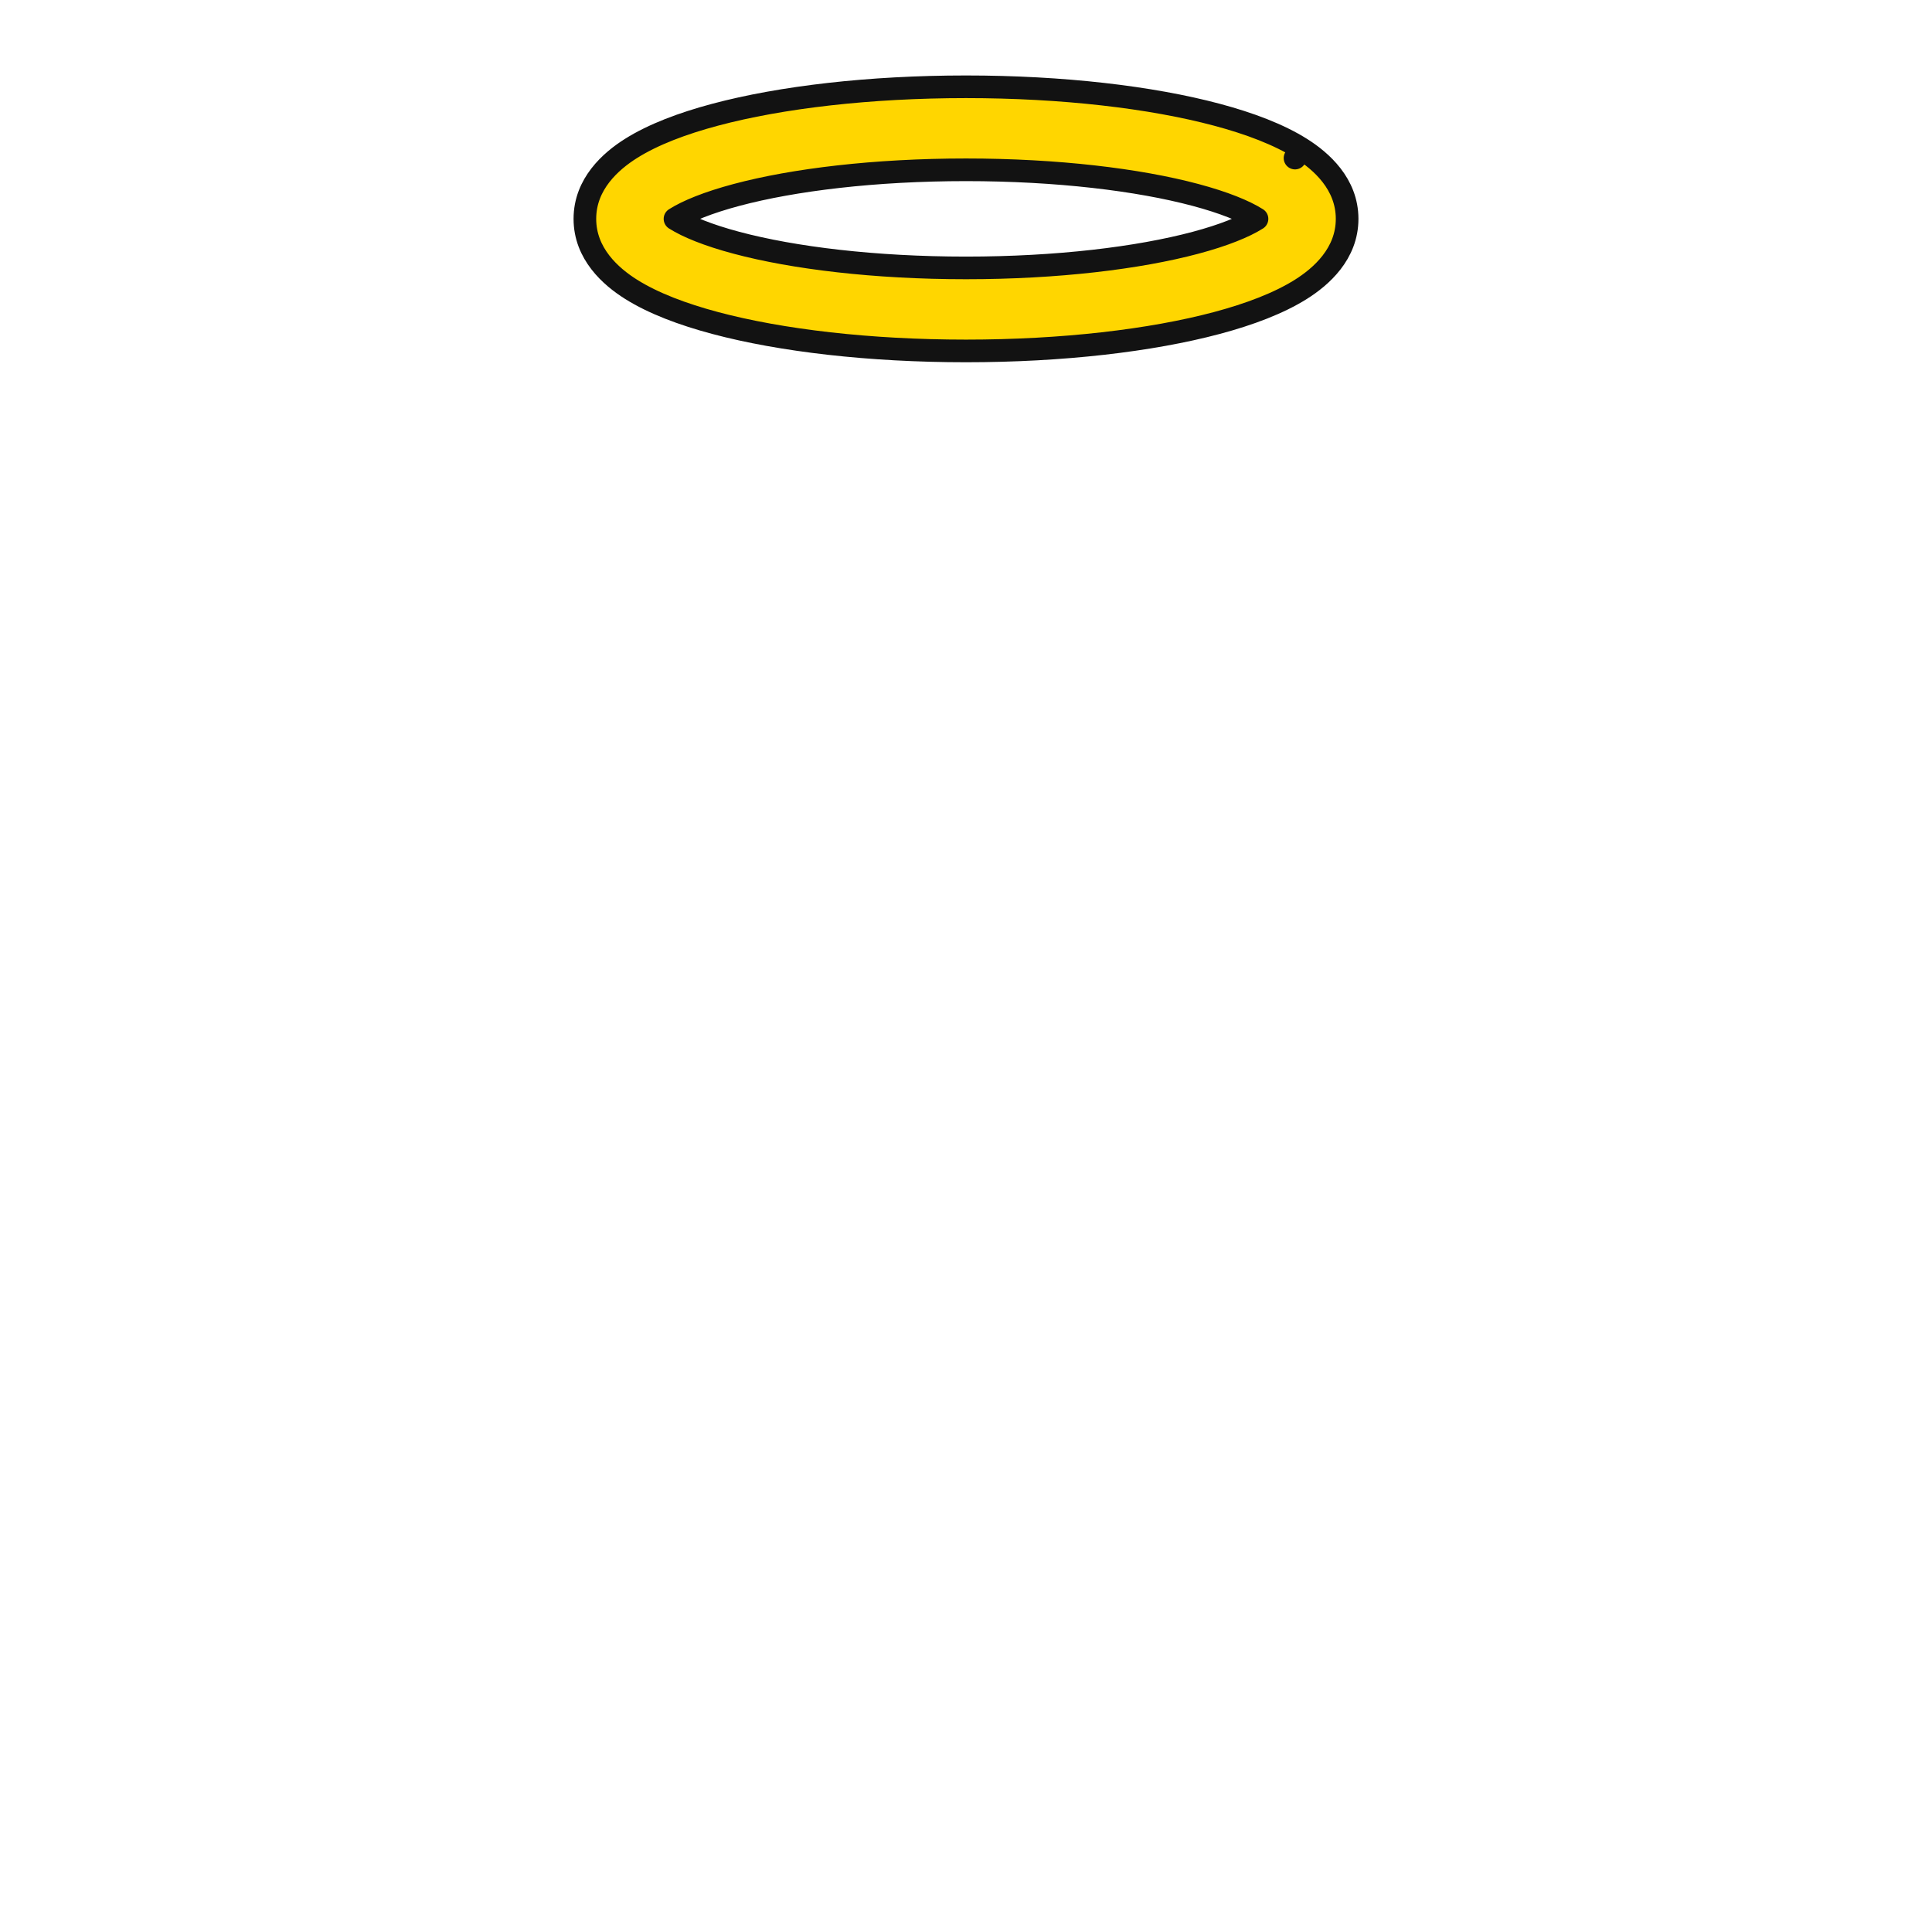
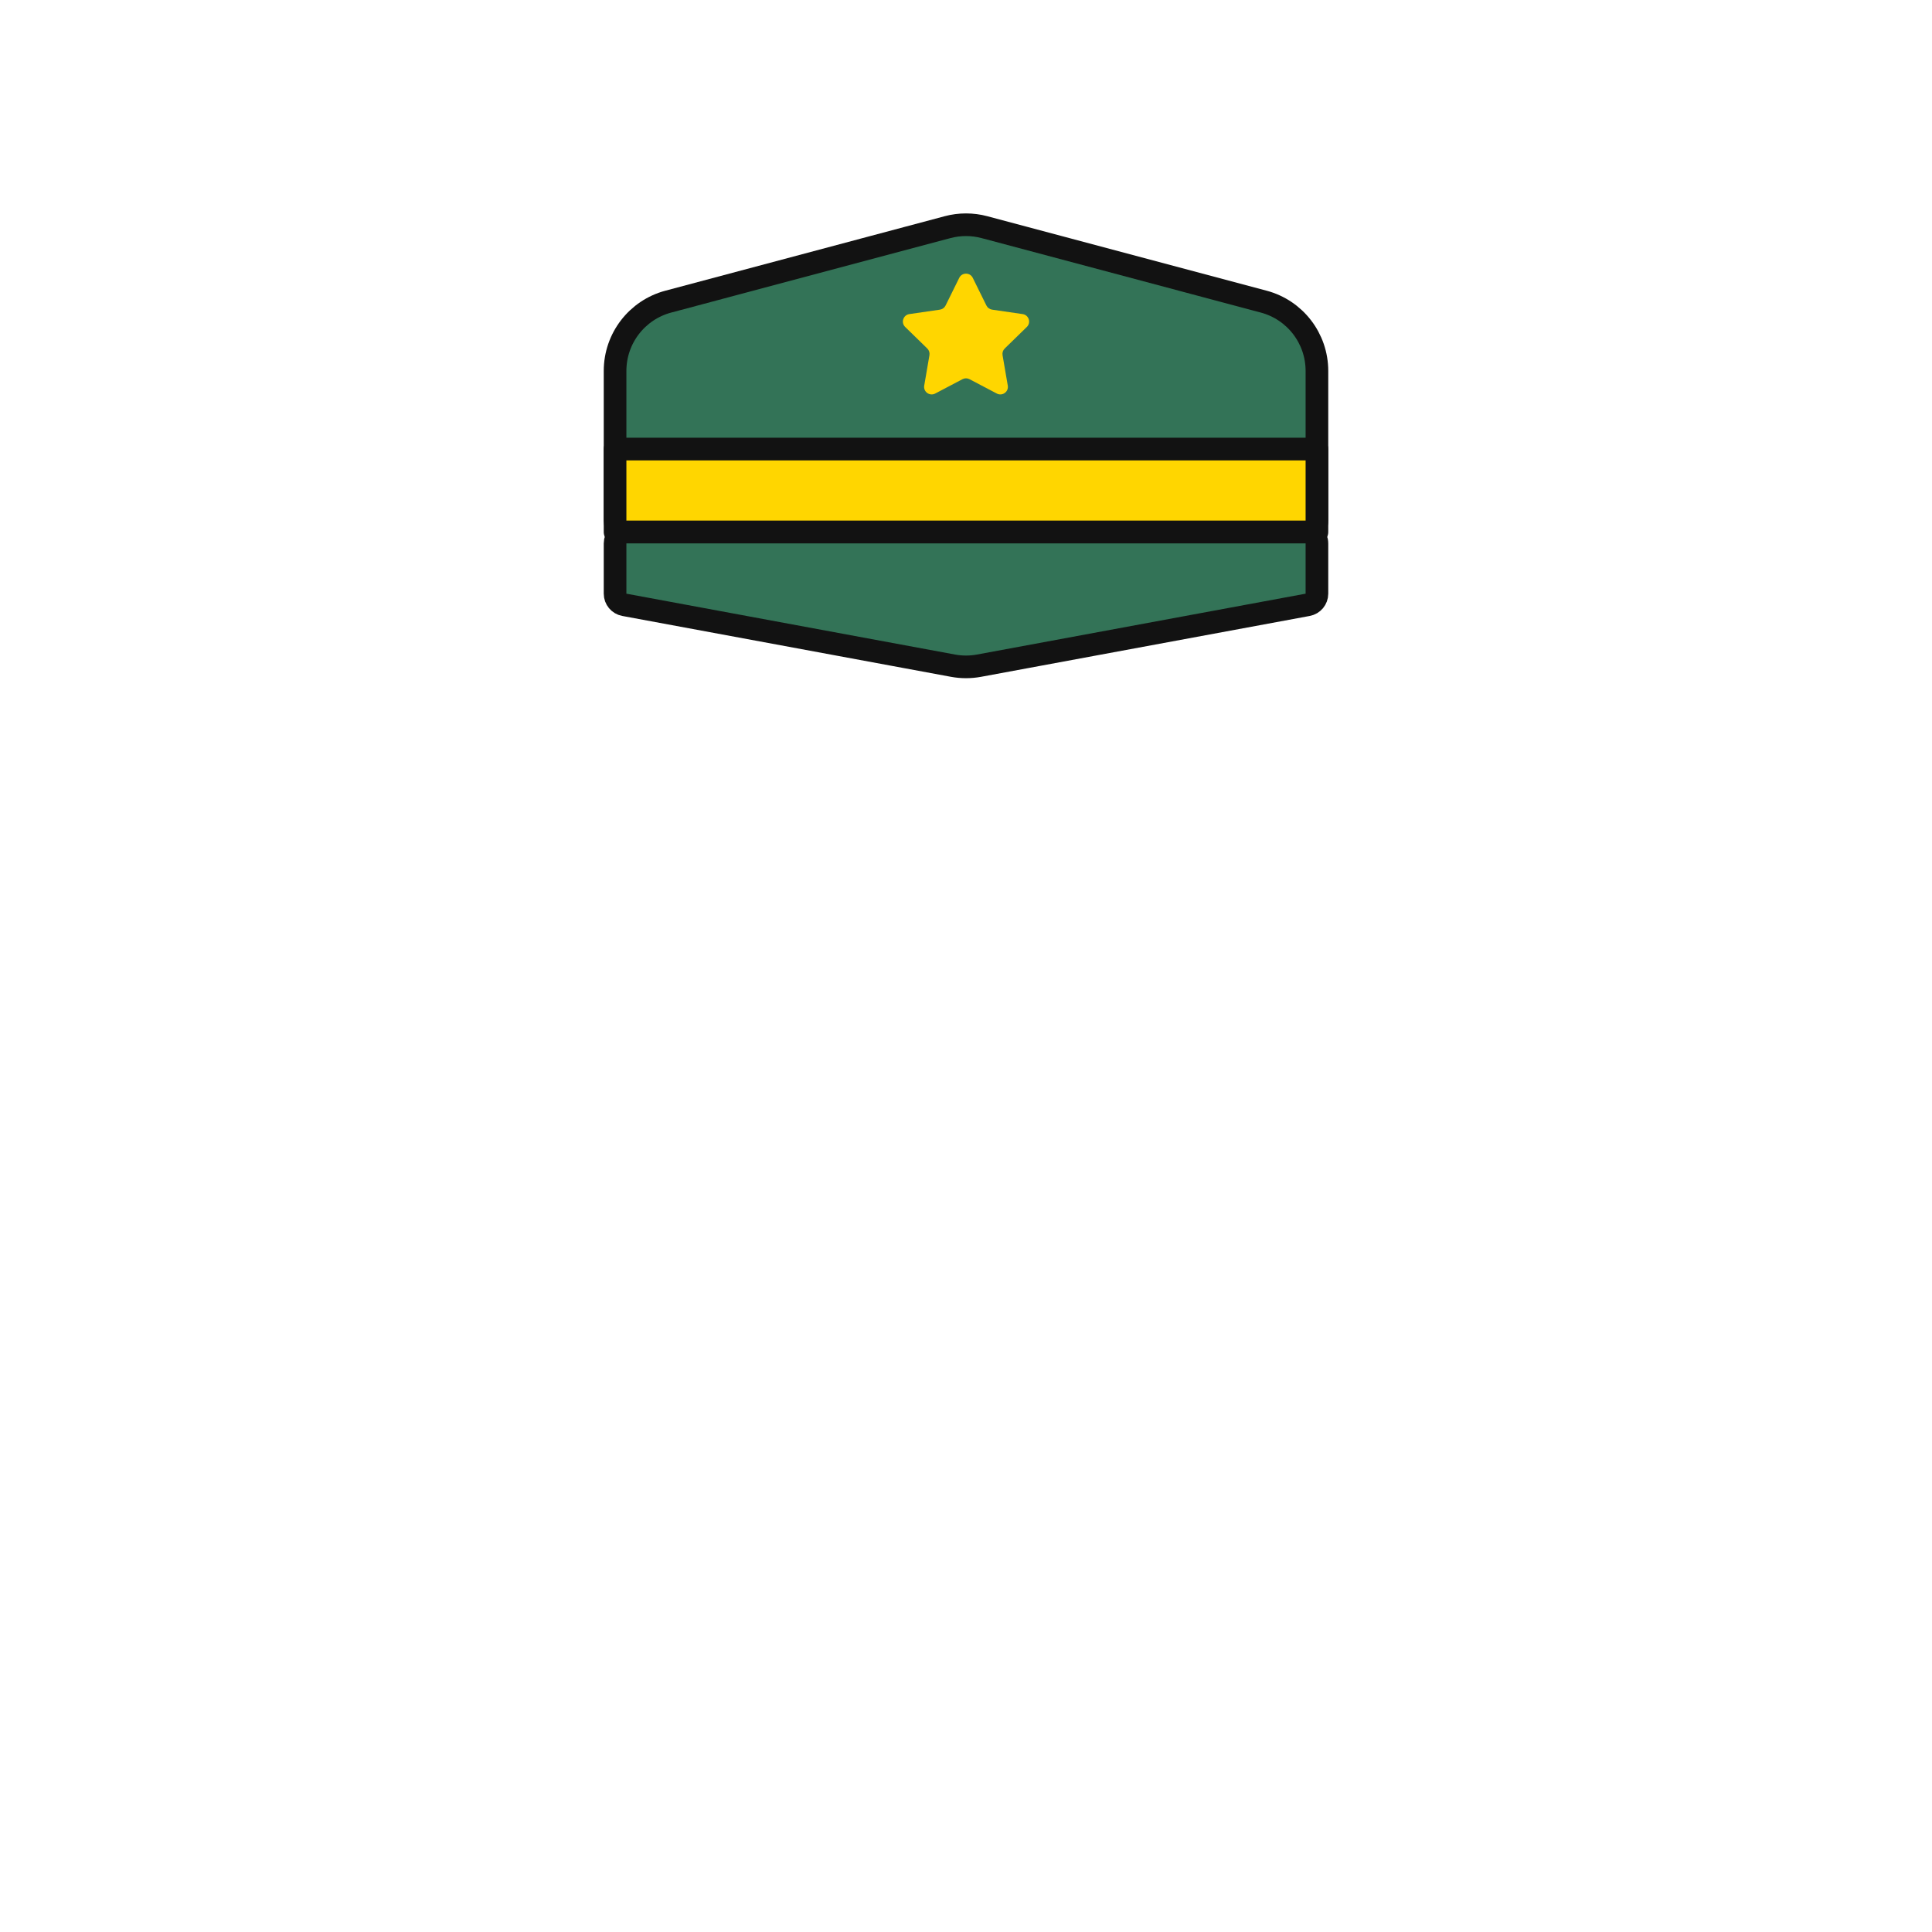
<svg xmlns="http://www.w3.org/2000/svg" width="512" height="512" viewBox="0 0 512 512" fill="none">
-   <path d="M344.794 39.353L343.194 41.891L344.794 39.353C338.907 35.642 331.119 32.706 322.474 30.401C305.023 25.747 281.525 23 256 23C230.475 23 206.977 25.747 189.526 30.401C180.881 32.706 173.093 35.642 167.206 39.353C161.884 42.708 155 48.732 155 58C155 67.268 161.884 73.292 167.206 76.647C173.093 80.358 180.881 83.294 189.526 85.599C206.977 90.253 230.475 93 256 93C281.525 93 305.023 90.253 322.474 85.599C331.119 83.294 338.907 80.358 344.794 76.647C350.116 73.292 357 67.268 357 58C357 48.732 350.116 42.708 344.794 39.353ZM178.939 58.037C178.92 58.025 178.9 58.012 178.881 58C178.9 57.988 178.92 57.975 178.939 57.963C182.16 55.932 187.552 53.696 195.195 51.658C210.317 47.625 231.82 45 256 45C280.18 45 301.683 47.625 316.805 51.658C324.448 53.696 329.84 55.932 333.061 57.963C333.08 57.975 333.1 57.988 333.119 58C333.1 58.012 333.08 58.025 333.061 58.037C329.84 60.068 324.448 62.304 316.805 64.342C301.683 68.375 280.18 71 256 71C231.82 71 210.317 68.375 195.195 64.342C187.552 62.304 182.16 60.068 178.939 58.037Z" fill="#FFD600" stroke="#121212" stroke-width="6" stroke-linecap="round" stroke-linejoin="round" />
+   <path d="M346 141C347.657 141 349 139.657 349 138V98.293C349 89.684 343.213 82.152 334.896 79.934L260.896 60.201C257.688 59.345 254.312 59.345 251.104 60.201L177.104 79.934C168.787 82.152 163 89.684 163 98.293V138C163 139.657 164.343 141 166 141H346Z" fill="#337357" stroke="#121212" stroke-width="6" stroke-linejoin="round" />
+   <path d="M254.207 73.634C254.94 72.147 257.06 72.147 257.793 73.634L261.413 80.967C261.704 81.557 262.267 81.966 262.918 82.061L271.011 83.237C272.651 83.475 273.306 85.491 272.119 86.648L266.264 92.356C265.792 92.816 265.577 93.478 265.688 94.126L267.071 102.186C267.351 103.82 265.636 105.066 264.169 104.295L256.931 100.489C256.348 100.183 255.652 100.183 255.069 100.489L247.831 104.295C246.364 105.066 244.649 103.82 244.929 102.186L246.312 94.126C246.423 93.478 246.208 92.816 245.736 92.356L239.881 86.648C238.694 85.491 239.349 83.475 240.989 83.237L249.082 82.061C249.733 81.966 250.296 81.557 250.587 80.967L254.207 73.634Z" fill="#FFD600" />
+   <rect x="163" y="119" width="186" height="22" fill="#FFD600" stroke="#121212" stroke-width="6" stroke-linejoin="round" />
+   <path d="M166 141C164.343 141 163 142.343 163 144V157.333C163 158.78 164.032 160.02 165.454 160.283L252.54 176.41C254.827 176.834 257.173 176.834 259.46 176.41L346.546 160.283C347.968 160.02 349 158.78 349 157.333V144C349 142.343 347.657 141 346 141H166Z" fill="#337357" stroke="#121212" stroke-width="6" stroke-linejoin="round" />
</svg>
